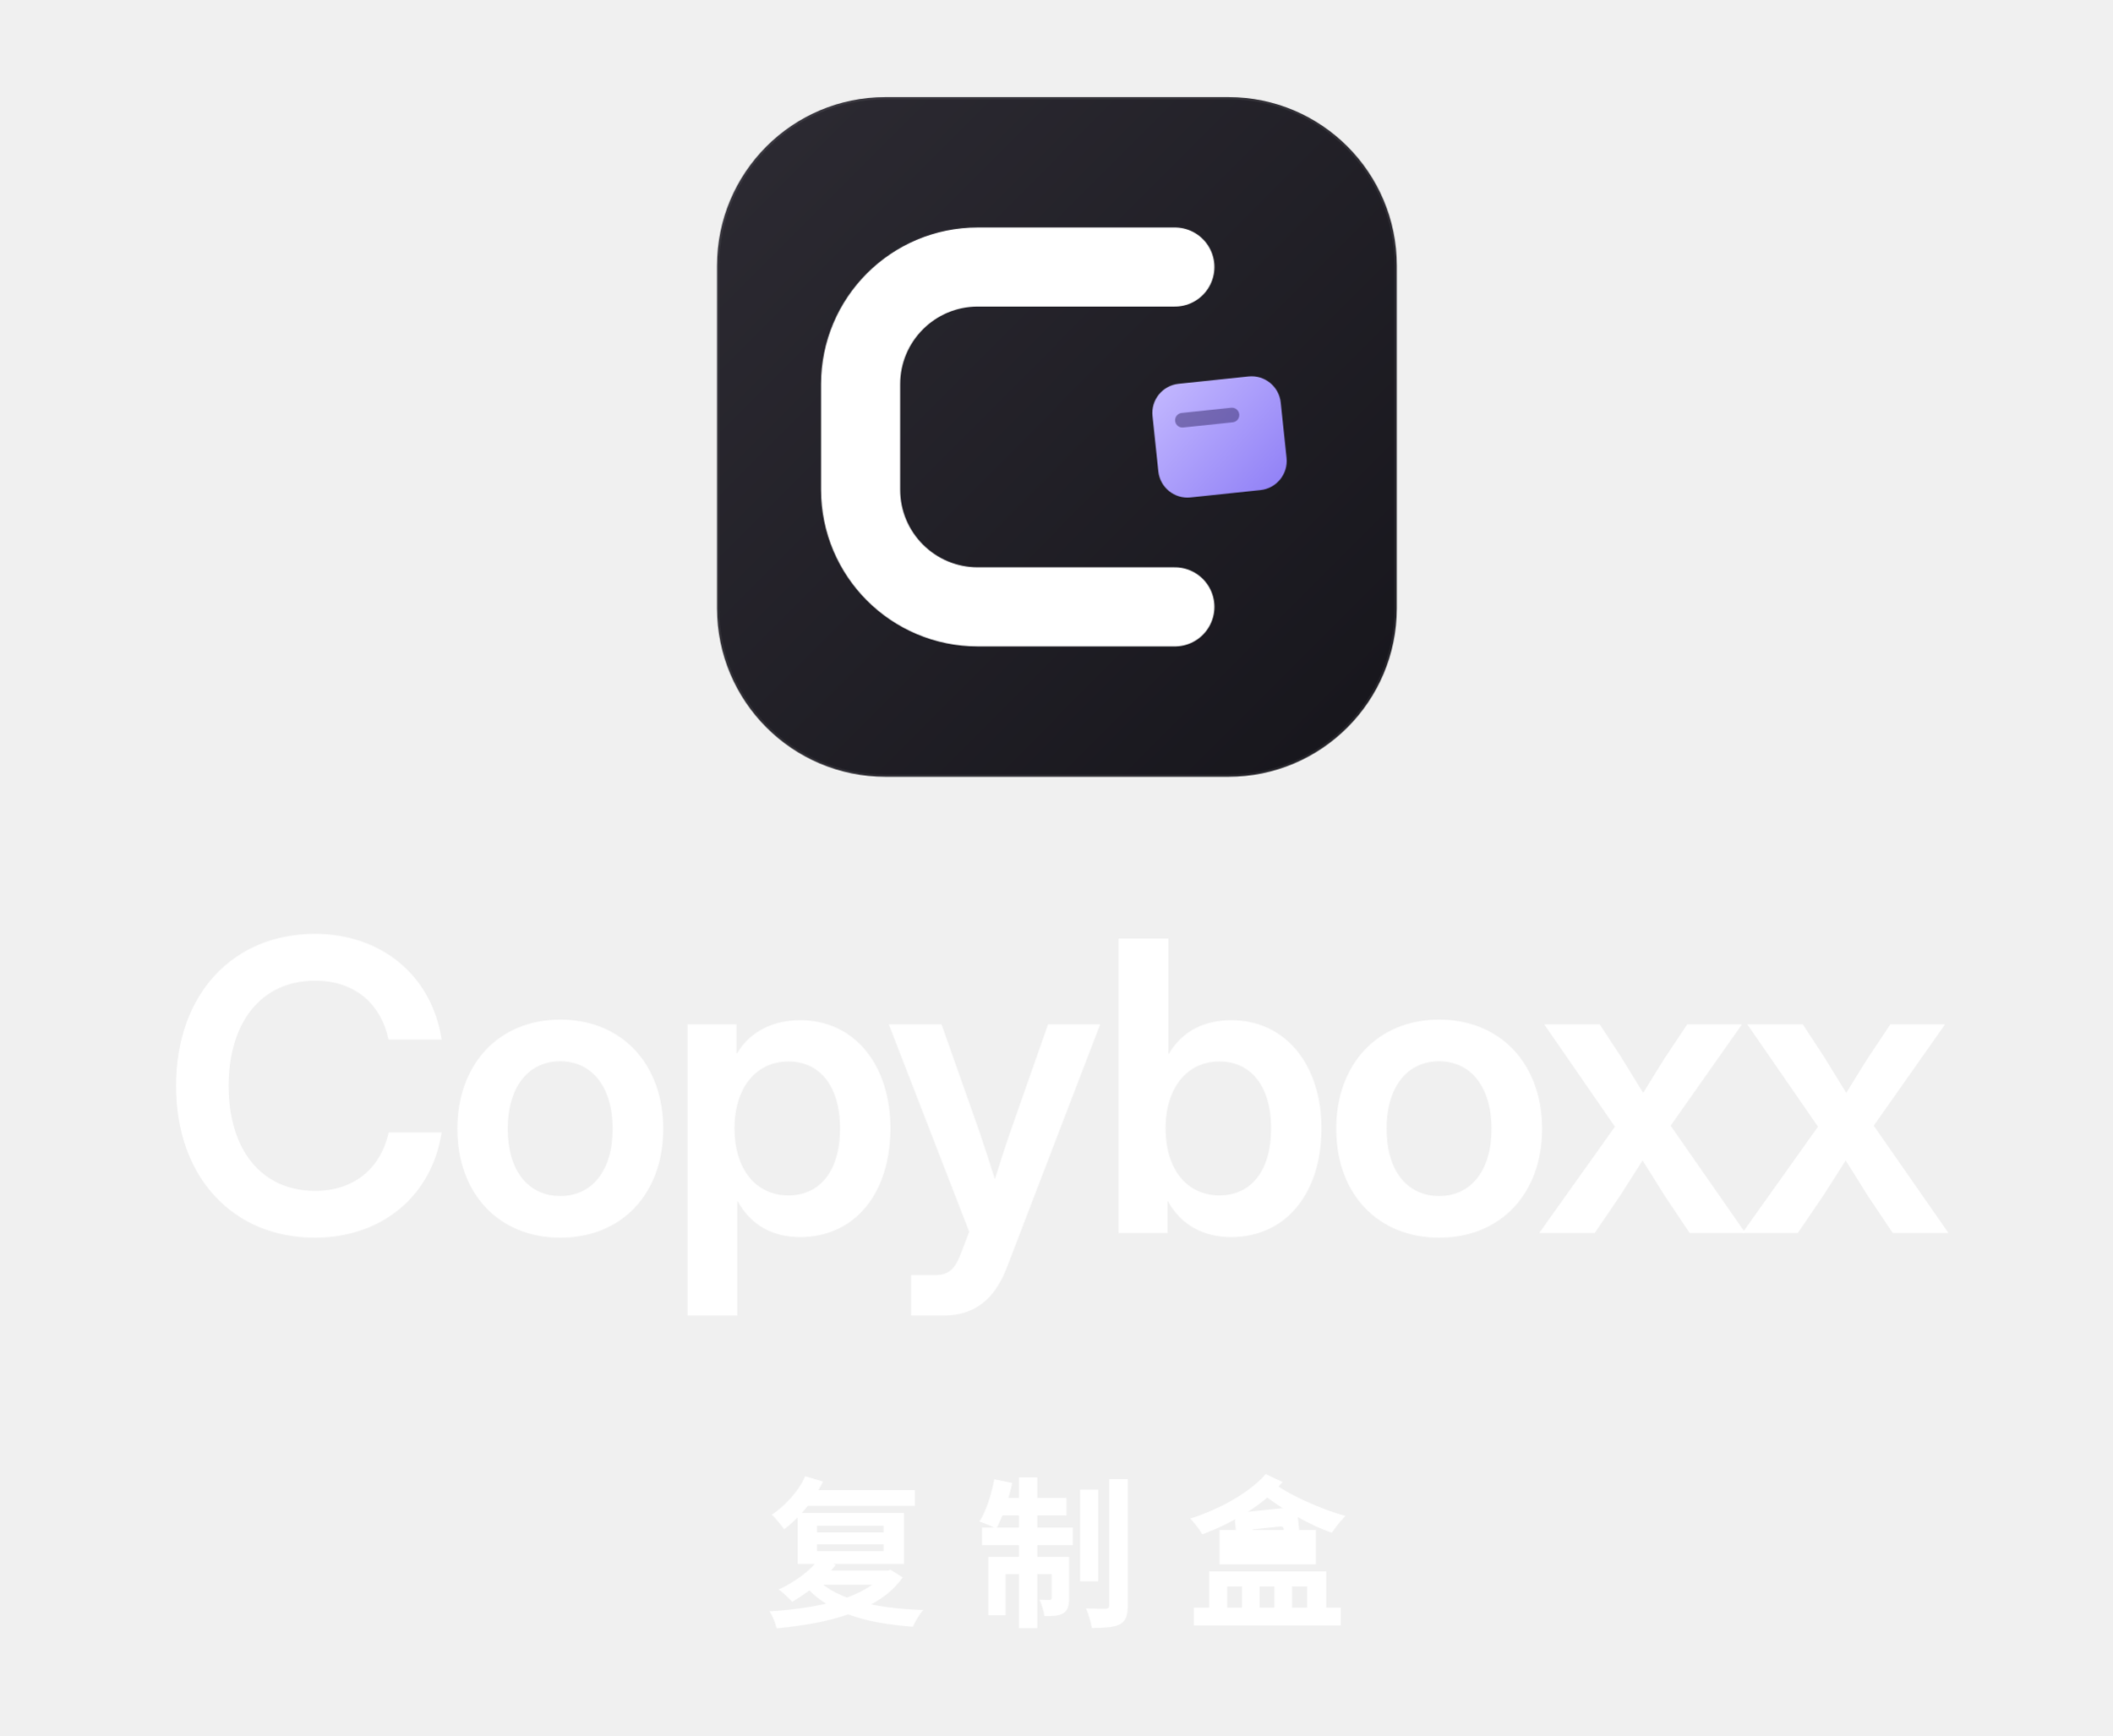
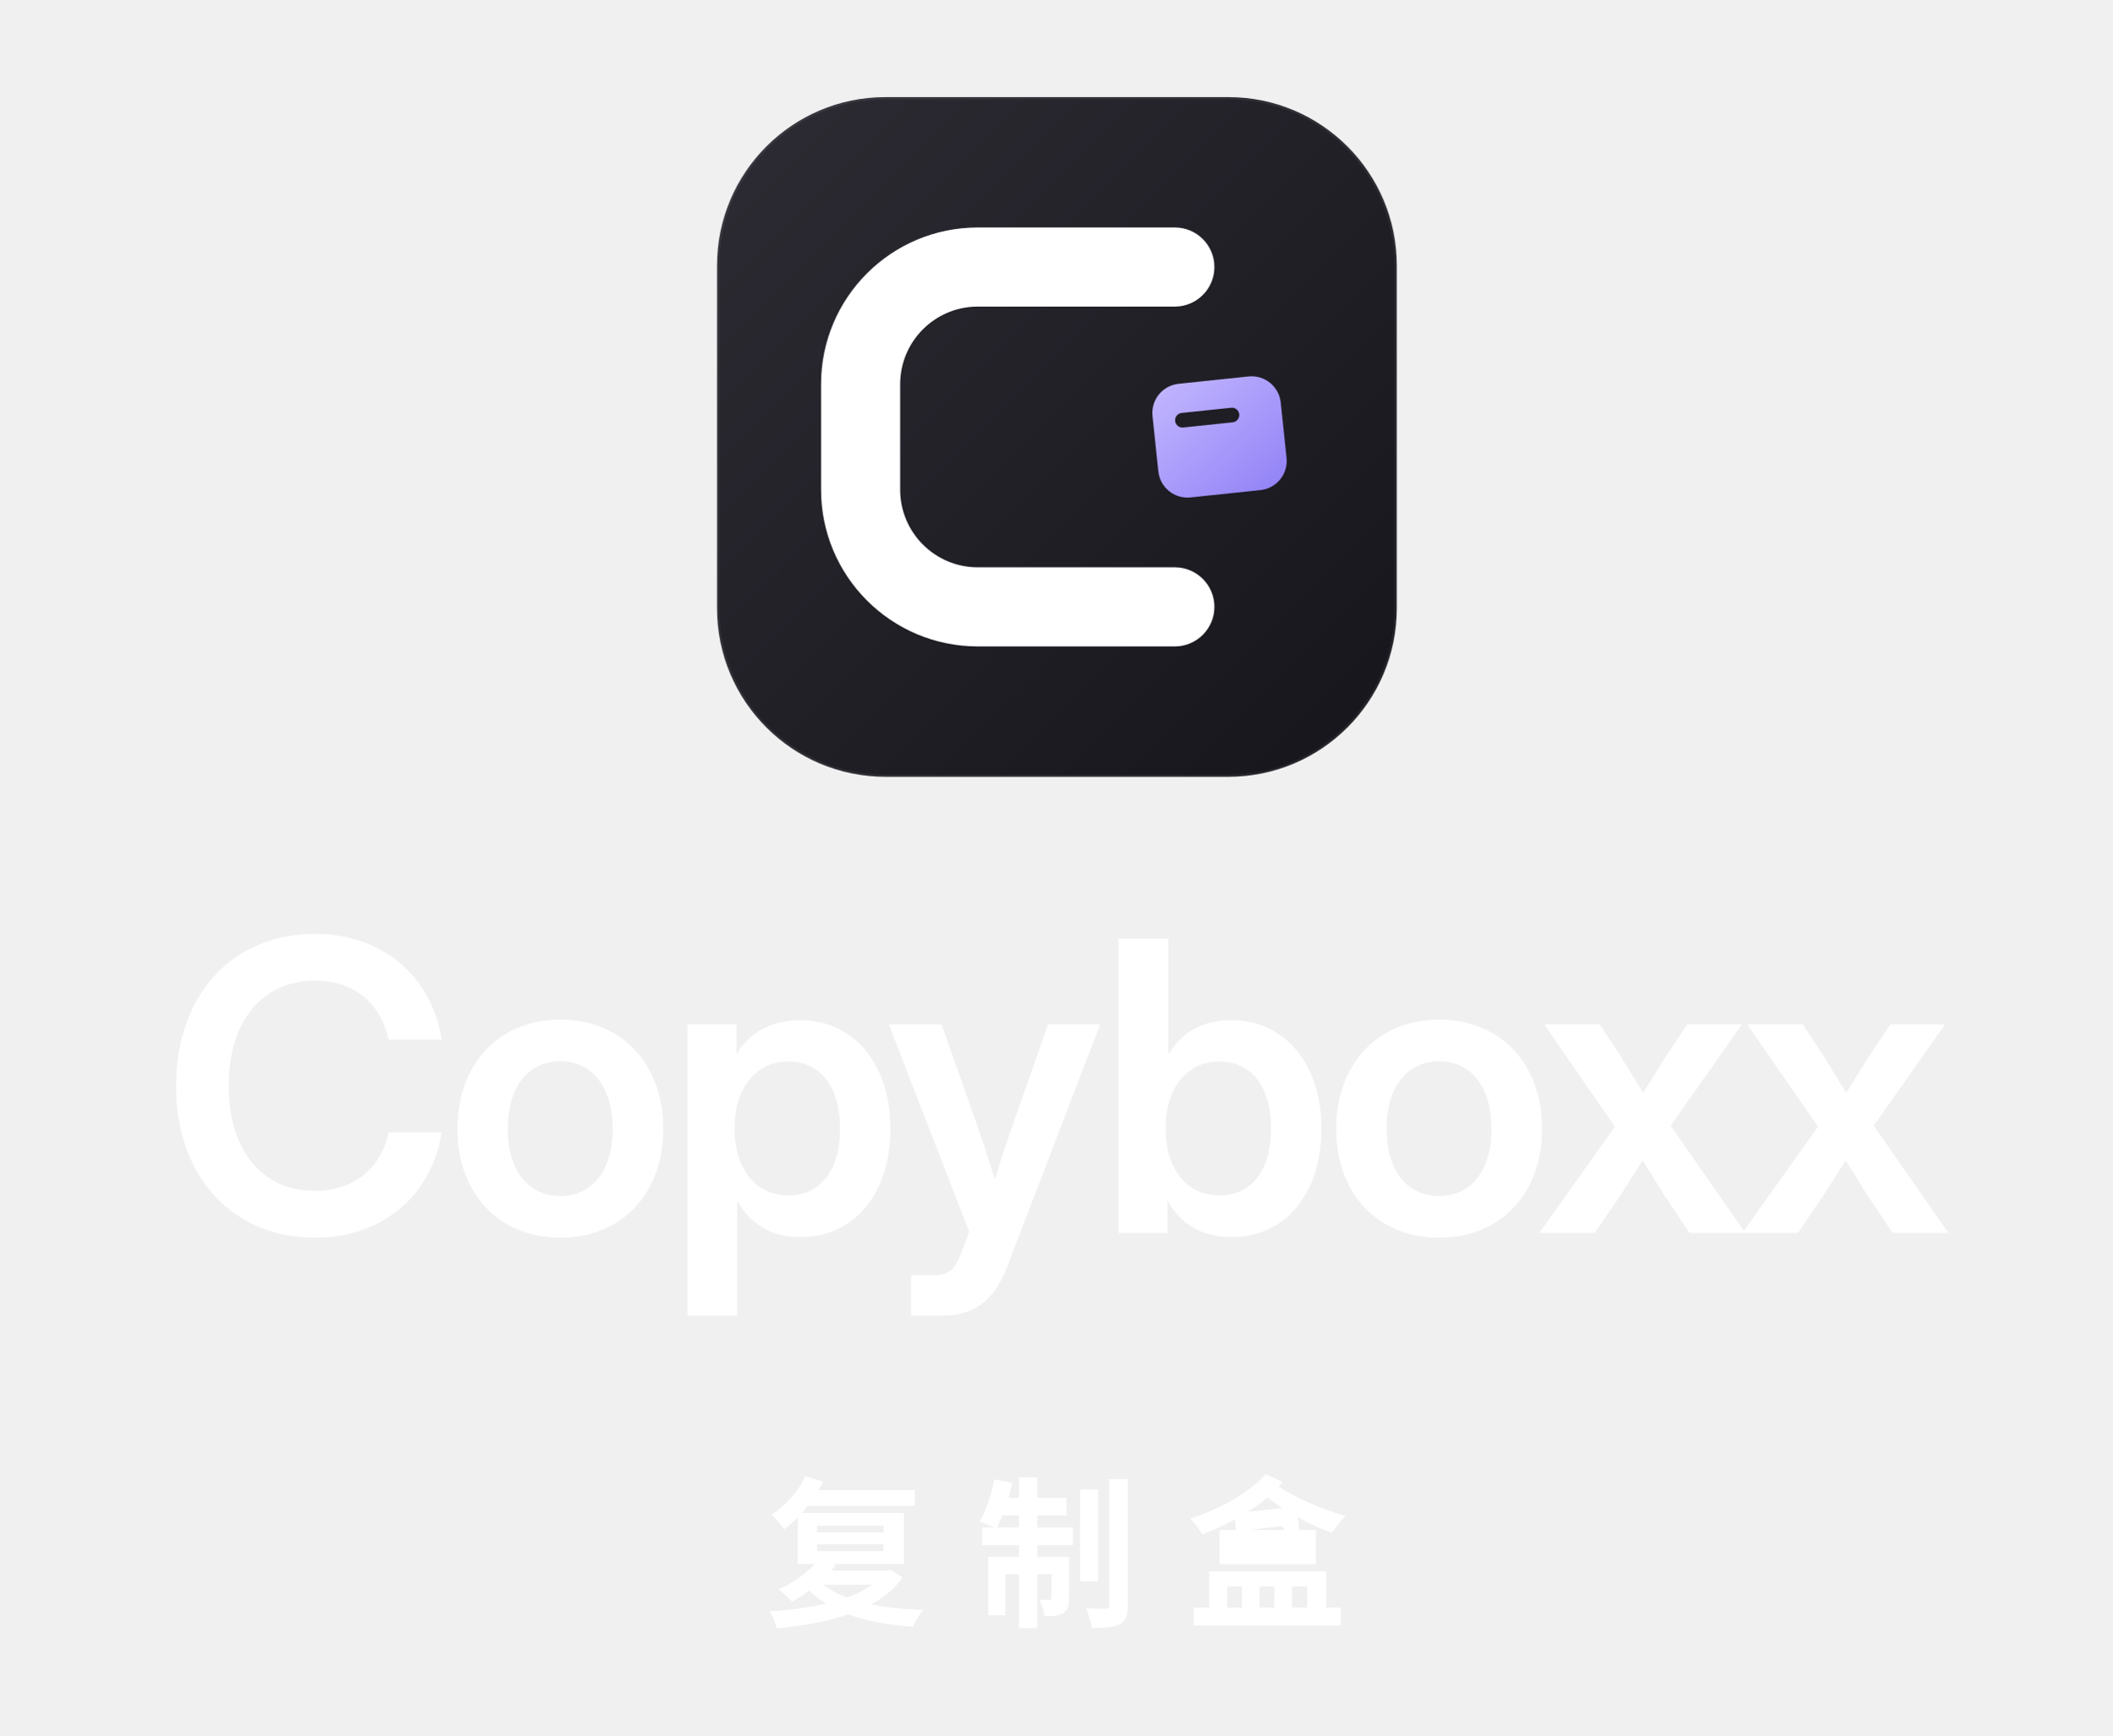
<svg xmlns="http://www.w3.org/2000/svg" viewBox="0 0 522 429" width="522" height="429">
  <g transform="translate(177.21 24.00) scale(0.18103) translate(-48 -48)">
    <defs>
      <linearGradient id="sq" x1="0" y1="0" x2="1" y2="1">
        <stop offset="0" stop-color="#2d2b33" />
        <stop offset="1" stop-color="#16151b" />
      </linearGradient>
      <linearGradient id="pu" x1="0" y1="0" x2="1" y2="1">
        <stop offset="0" stop-color="#c4b9ff" />
        <stop offset="1" stop-color="#8f7ff6" />
      </linearGradient>
    </defs>
-     <rect x="48" y="48" width="928" height="928" rx="230" fill="url(#sq)" />
+     <path d="M278.00 48.00L746.00 48.00A230.00 230.00 0 0 1 976.00 278.00L976.00 746.00A230.00 230.00 0 0 1 746.00 976.00L278.00 976.00A230.00 230.00 0 0 1 48.00 746.00L48.00 278.00A230.00 230.00 0 0 1 278.00 48.00Z" fill="url(#sq)" />
    <rect x="49.5" y="49.5" width="925" height="925" rx="228.5" fill="none" stroke="rgba(255,255,255,.07)" stroke-width="3" />
-     <path d="M673 280H404A160 160 0 0 0 244 440V584A160 160 0 0 0 404 744H673" fill="none" stroke="#ffffff" stroke-width="108" stroke-linecap="round" stroke-linejoin="round" />
-     <g transform="rotate(-6 734 512)">
-       <rect x="646" y="434" width="176" height="156" rx="40" fill="url(#pu)" />
-       <rect x="676" y="474" width="88" height="20" rx="10" fill="rgba(40, 30, 90, .45)" />
-     </g>
+     <path d="M673 226H404A214 214 0 0 0 190 440V584A214 214 0 0 0 404 798H673A54 54 0 0 0 673 690H404A106 106 0 0 1 298 584V440A106 106 0 0 1 404 334H673A54 54 0 0 0 673 226Z" fill="#ffffff" />
+     <path d="M678.11 439.44L773.58 429.41A40.00 40.00 0 0 1 817.55 465.01L825.49 540.59A40.00 40.00 0 0 1 789.89 584.56L694.42 594.59A40.00 40.00 0 0 1 650.45 558.99L642.51 483.41A40.00 40.00 0 0 1 678.11 439.44ZM682.29 479.23L749.92 472.12A10.00 10.00 0 0 1 760.91 481.02L760.91 481.02A10.00 10.00 0 0 1 752.01 492.01L684.38 499.12A10.00 10.00 0 0 1 673.39 490.22L673.39 490.22A10.00 10.00 0 0 1 682.29 479.23Z" fill="url(#pu)" fill-rule="evenodd" />
  </g>
  <path fill="#ffffff" transform="translate(40.00 304.75)" d="M37.793 1.172C54.199 1.172 66.699 -8.984 69.141 -24.854H56.055C54.004 -15.625 47.168 -10.4 37.891 -10.4C24.512 -10.4 16.504 -20.703 16.504 -36.328C16.504 -52.051 24.561 -62.354 37.891 -62.354C47.217 -62.354 54.053 -57.08 56.006 -47.803H69.141C66.699 -63.721 54.199 -73.926 37.793 -73.926C17.725 -73.926 3.516 -59.18 3.516 -36.328C3.516 -13.623 17.725 1.172 37.793 1.172Z" />
  <path fill="#ffffff" transform="translate(109.96 304.75)" d="M28.516 1.172C43.701 1.172 53.955 -9.717 53.955 -25.732C53.955 -41.748 43.701 -52.734 28.516 -52.734C13.33 -52.734 3.076 -41.748 3.076 -25.732C3.076 -9.717 13.33 1.172 28.516 1.172ZM28.516 -9.131C20.557 -9.131 15.527 -15.43 15.527 -25.732C15.527 -36.084 20.605 -42.432 28.516 -42.432C36.377 -42.432 41.455 -36.035 41.455 -25.732C41.455 -15.479 36.426 -9.131 28.516 -9.131Z" />
  <path fill="#ffffff" transform="translate(164.44 304.75)" d="M5.469 20.41H17.773V-7.764H17.92C21.143 -1.904 26.562 1.025 33.301 1.025C46.777 1.025 55.615 -9.766 55.615 -25.83C55.615 -41.699 46.631 -52.588 33.35 -52.588C26.66 -52.588 20.947 -49.854 17.725 -44.385H17.578V-51.562H5.469ZM30.42 -9.277C22.363 -9.277 17.09 -15.771 17.09 -25.83C17.09 -35.84 22.363 -42.383 30.42 -42.383C38.037 -42.383 43.164 -36.475 43.164 -25.83C43.164 -15.137 38.037 -9.277 30.42 -9.277Z" />
  <path fill="#ffffff" transform="translate(218.78 304.75)" d="M6.396 20.41H14.453C21.924 20.41 27.002 16.553 30.078 8.496L53.125 -51.562H40.234L30.811 -24.707C29.492 -20.898 28.271 -17.09 27.1 -13.281C25.928 -17.09 24.658 -20.898 23.389 -24.707L13.916 -51.562H0.879L20.752 -0.293L18.848 4.688C17.383 8.74 15.82 10.4 12.5 10.4H6.396Z" />
  <path fill="#ffffff" transform="translate(270.97 304.75)" d="M33.301 1.025C46.777 1.025 55.615 -9.766 55.615 -25.83C55.615 -41.699 46.631 -52.588 33.35 -52.588C26.66 -52.588 21.191 -49.902 17.871 -44.238H17.773V-72.754H5.469V0.0H17.578V-7.861H17.676C20.898 -1.904 26.562 1.025 33.301 1.025ZM30.42 -9.277C22.363 -9.277 17.09 -15.771 17.09 -25.83C17.09 -35.84 22.363 -42.383 30.42 -42.383C38.037 -42.383 43.164 -36.475 43.164 -25.83C43.164 -15.137 38.037 -9.277 30.42 -9.277Z" />
  <path fill="#ffffff" transform="translate(327.16 304.75)" d="M28.516 1.172C43.701 1.172 53.955 -9.717 53.955 -25.732C53.955 -41.748 43.701 -52.734 28.516 -52.734C13.33 -52.734 3.076 -41.748 3.076 -25.732C3.076 -9.717 13.33 1.172 28.516 1.172ZM28.516 -9.131C20.557 -9.131 15.527 -15.43 15.527 -25.732C15.527 -36.084 20.605 -42.432 28.516 -42.432C36.377 -42.432 41.455 -36.035 41.455 -25.732C41.455 -15.479 36.426 -9.131 28.516 -9.131Z" />
  <path fill="#ffffff" transform="translate(379.54 304.75)" d="M0.879 0.0H14.6L20.85 -9.18C22.803 -12.207 24.609 -15.088 26.416 -17.92C28.223 -15.088 29.98 -12.207 31.885 -9.18L38.037 0.0H51.807L33.35 -26.514L50.977 -51.562H37.451L31.982 -43.359C30.078 -40.332 28.32 -37.5 26.562 -34.619C24.805 -37.5 23.047 -40.332 21.191 -43.359L15.82 -51.562H2.1L19.58 -26.27Z" />
  <path fill="#ffffff" transform="translate(429.73 304.75)" d="M0.879 0.0H14.6L20.85 -9.18C22.803 -12.207 24.609 -15.088 26.416 -17.92C28.223 -15.088 29.98 -12.207 31.885 -9.18L38.037 0.0H51.807L33.35 -26.514L50.977 -51.562H37.451L31.982 -43.359C30.078 -40.332 28.32 -37.5 26.562 -34.619C24.805 -37.5 23.047 -40.332 21.191 -43.359L15.82 -51.562H2.1L19.58 -26.27Z" />
  <path fill="#ffffff" transform="translate(189.21 398.88)" d="M12.72 -17.16V-15.48H29.16V-17.16ZM12.72 -21.76V-20.12H29.16V-21.76ZM7.92 -24.92H34.2V-12.32H7.92ZM9.8 -34.0 14.16 -32.68Q13.08 -30.36 11.54 -28.18Q10.0 -26.0 8.22 -24.14Q6.44 -22.28 4.56 -20.88Q4.28 -21.36 3.72 -22.04Q3.16 -22.72 2.58 -23.4Q2.0 -24.08 1.52 -24.48Q4.04 -26.16 6.28 -28.68Q8.52 -31.2 9.8 -34.0ZM10.84 -30.56H36.88V-26.68H8.92ZM13.2 -13.56 17.32 -12.08Q15.96 -10.28 14.16 -8.6Q12.36 -6.92 10.4 -5.48Q8.44 -4.04 6.56 -2.96Q6.2 -3.4 5.6 -3.96Q5.0 -4.52 4.36 -5.1Q3.72 -5.68 3.24 -6.0Q6.12 -7.32 8.82 -9.32Q11.52 -11.32 13.2 -13.56ZM12.44 -10.68H30.48V-7.2H9.12ZM29.2 -10.68H30.16L30.88 -10.88L33.88 -9.0Q31.72 -5.92 28.4 -3.72Q25.08 -1.52 20.94 -0.04Q16.8 1.44 12.16 2.3Q7.52 3.16 2.72 3.6Q2.52 2.68 2.02 1.44Q1.52 0.2 0.96 -0.6Q5.52 -0.88 9.86 -1.54Q14.2 -2.2 18.0 -3.32Q21.8 -4.44 24.68 -6.12Q27.56 -7.8 29.2 -10.08ZM12.8 -8.52Q14.56 -6.64 17.22 -5.28Q19.88 -3.92 23.26 -3.0Q26.64 -2.08 30.6 -1.58Q34.56 -1.08 38.96 -0.92Q38.28 -0.2 37.54 1.04Q36.8 2.28 36.4 3.2Q31.92 2.88 27.94 2.16Q23.96 1.44 20.52 0.18Q17.08 -1.08 14.3 -2.92Q11.52 -4.76 9.44 -7.28Z" />
  <path fill="#ffffff" transform="translate(241.21 398.88)" d="M25.72 -30.68H30.2V-8.04H25.72ZM32.92 -33.28H37.52V-2.08Q37.52 -0.16 37.08 0.92Q36.64 2.0 35.56 2.6Q34.44 3.16 32.7 3.34Q30.96 3.52 28.64 3.52Q28.48 2.52 28.06 1.12Q27.64 -0.28 27.2 -1.32Q28.76 -1.28 30.14 -1.26Q31.52 -1.24 32.04 -1.24Q32.52 -1.28 32.72 -1.44Q32.92 -1.6 32.92 -2.12ZM10.6 -33.72H15.16V3.56H10.6ZM18.68 -14.08H23.0V-3.84Q23.0 -2.44 22.72 -1.56Q22.44 -0.68 21.56 -0.12Q20.68 0.36 19.52 0.48Q18.36 0.6 16.88 0.56Q16.8 -0.32 16.44 -1.48Q16.08 -2.64 15.68 -3.48Q16.52 -3.44 17.22 -3.44Q17.92 -3.44 18.2 -3.44Q18.68 -3.44 18.68 -3.92ZM3.04 -14.08H20.36V-9.8H7.32V0.36H3.04ZM1.48 -21.32H23.92V-16.96H1.48ZM5.64 -28.64H22.36V-24.32H4.76ZM4.52 -33.24 8.96 -32.32Q8.28 -29.2 7.22 -26.16Q6.16 -23.12 5.0 -21.0Q4.56 -21.32 3.78 -21.66Q3.0 -22.0 2.22 -22.3Q1.44 -22.6 0.84 -22.8Q2.08 -24.72 3.04 -27.56Q4.0 -30.4 4.52 -33.24Z" />
  <path fill="#ffffff" transform="translate(293.21 398.88)" d="M8.2 -20.72H32.0V-12.24H8.2ZM1.84 -1.52H38.16V2.88H1.84ZM5.64 -10.48H34.56V0.44H29.84V-6.76H26.12V0.44H21.76V-6.76H18.08V0.44H13.72V-6.76H10.08V0.44H5.64ZM19.6 -34.52 23.76 -32.56Q20.24 -28.36 15.04 -25.1Q9.84 -21.84 3.92 -19.64Q3.64 -20.2 3.1 -20.94Q2.56 -21.68 1.98 -22.38Q1.4 -23.08 0.92 -23.52Q4.68 -24.72 8.24 -26.44Q11.8 -28.16 14.74 -30.24Q17.68 -32.32 19.6 -34.52ZM21.4 -32.44Q22.76 -31.36 24.8 -30.2Q26.84 -29.04 29.28 -27.92Q31.72 -26.8 34.3 -25.82Q36.88 -24.84 39.32 -24.2Q38.8 -23.68 38.16 -22.94Q37.52 -22.2 36.94 -21.42Q36.36 -20.64 35.96 -20.04Q33.6 -20.84 31.1 -22.04Q28.6 -23.24 26.24 -24.62Q23.88 -26.0 21.9 -27.36Q19.92 -28.72 18.56 -29.92Z" />
  <path transform="rotate(-6 313.27 378.36)" d="M307.76 373.19H318.78A2.27 2.27 0 0 1 321.05 375.47V381.24A2.27 2.27 0 0 1 318.78 383.51H307.76A2.27 2.27 0 0 1 305.49 381.24V375.47A2.27 2.27 0 0 1 307.76 373.19ZM309.94 377.63H316.59A0.72 0.72 0 0 1 317.31 378.36V378.36A0.72 0.72 0 0 1 316.59 379.08H309.94A0.72 0.72 0 0 1 309.22 378.36V378.36A0.72 0.72 0 0 1 309.94 377.63Z" fill="#ffffff" fill-rule="evenodd" />
</svg>
